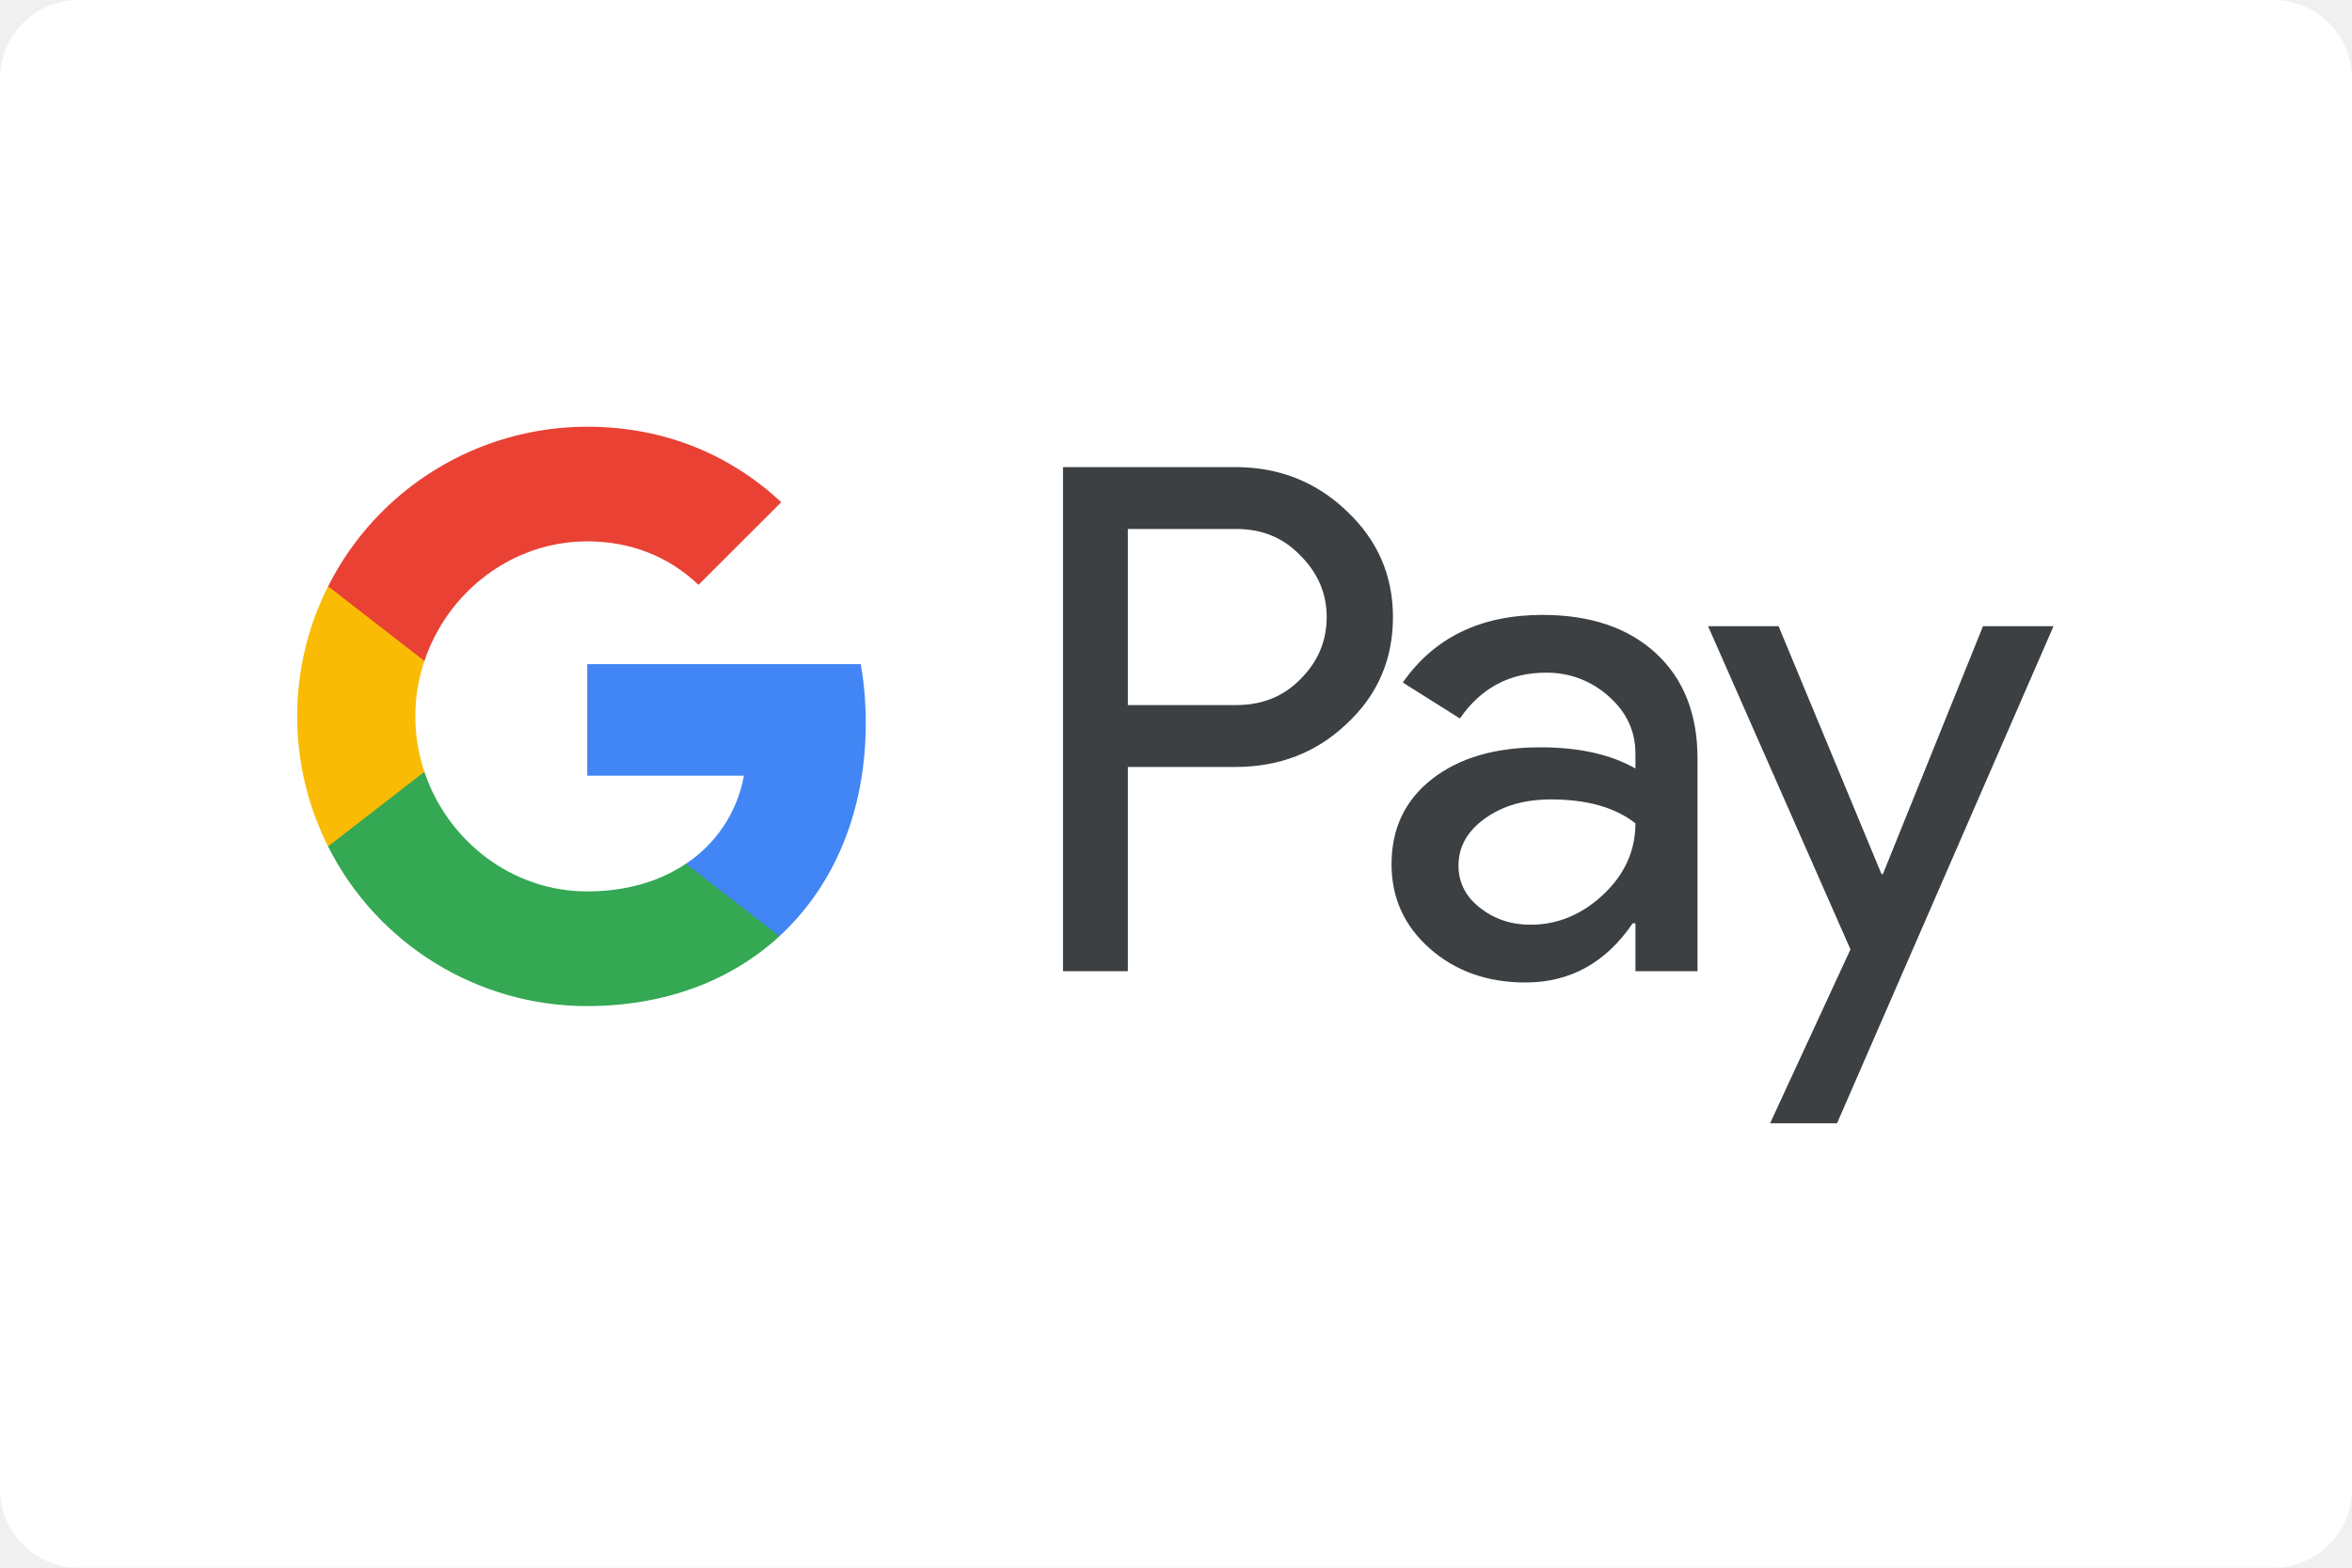
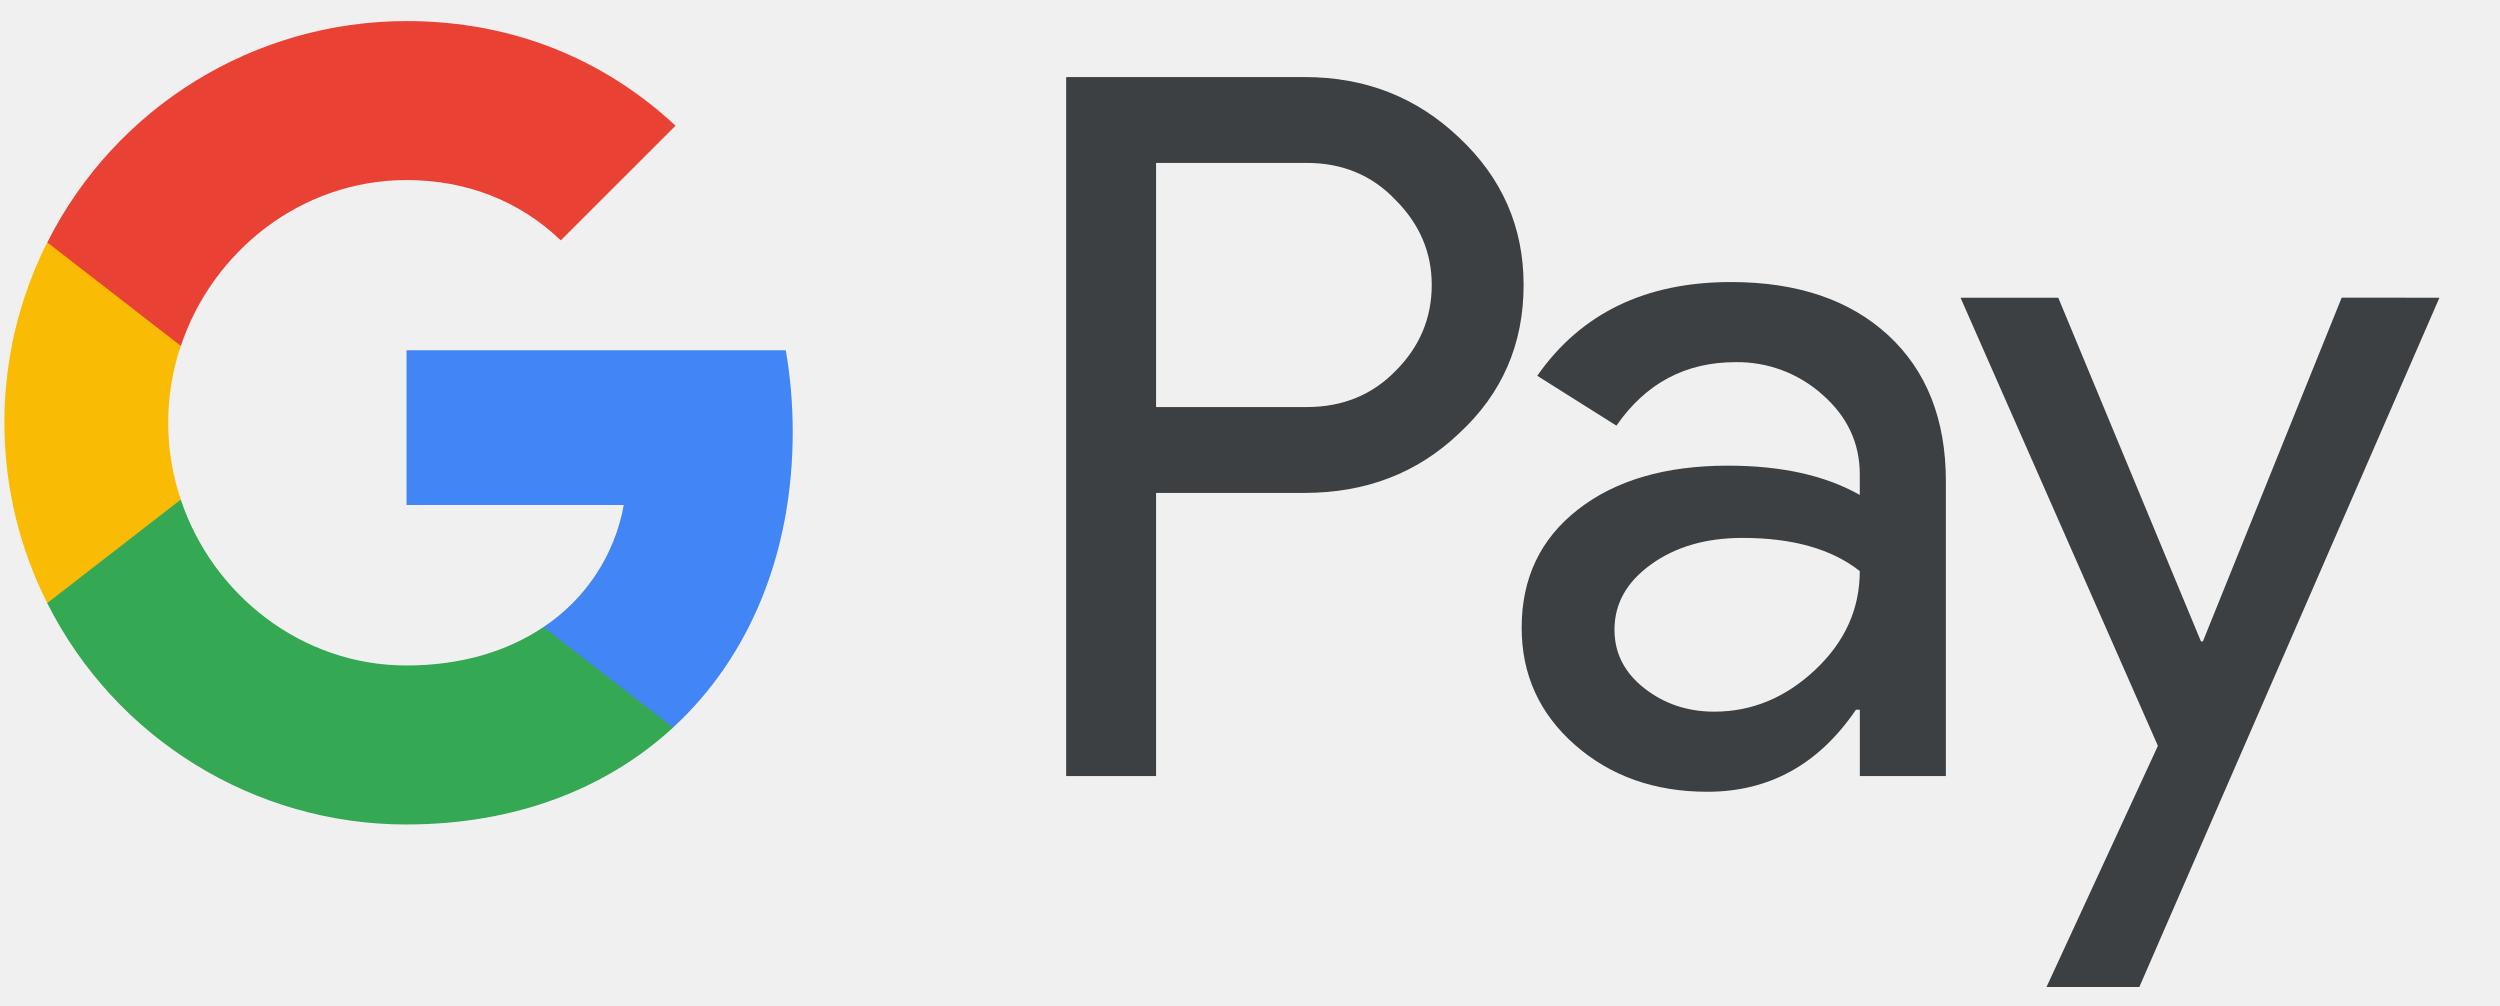
- <svg xmlns="http://www.w3.org/2000/svg" width="120" height="80" viewBox="0 0 120 80" fill="none">
-   <rect width="120" height="80" rx="4" fill="white" />
+ <svg xmlns="http://www.w3.org/2000/svg" viewBox="15 21 92 37" fill="none" role="img" aria-label="Google Pay">
  <path d="M57.544 26.997V35.98H63.083C64.403 35.98 65.495 35.535 66.357 34.649C67.243 33.764 67.688 32.708 67.688 31.487C67.688 30.29 67.243 29.248 66.357 28.359C65.495 27.45 64.403 26.995 63.083 26.995H57.544V26.997ZM57.544 39.141V49.56H54.235V23.836H63.013C65.242 23.836 67.133 24.577 68.693 26.062C70.277 27.547 71.069 29.355 71.069 31.487C71.069 33.667 70.277 35.489 68.693 36.948C67.16 38.411 65.263 39.139 63.011 39.139H57.544V39.141ZM74.413 44.172C74.413 45.035 74.778 45.752 75.511 46.328C76.242 46.9 77.1 47.189 78.081 47.189C79.473 47.189 80.712 46.674 81.803 45.646C82.897 44.615 83.44 43.405 83.44 42.016C82.408 41.202 80.969 40.795 79.124 40.795C77.781 40.795 76.659 41.121 75.762 41.768C74.862 42.415 74.413 43.213 74.413 44.172ZM78.695 31.379C81.141 31.379 83.07 32.033 84.487 33.337C85.9 34.644 86.608 36.435 86.608 38.71V49.56H83.442V47.118H83.299C81.931 49.129 80.109 50.137 77.83 50.137C75.889 50.137 74.264 49.56 72.957 48.412C71.65 47.261 70.997 45.825 70.997 44.1C70.997 42.278 71.685 40.831 73.065 39.753C74.444 38.675 76.283 38.136 78.587 38.136C80.549 38.136 82.171 38.494 83.44 39.214V38.457C83.44 37.308 82.984 36.332 82.074 35.531C81.196 34.741 80.053 34.311 78.873 34.327C77.025 34.327 75.564 35.104 74.484 36.664L71.571 34.829C73.177 32.53 75.553 31.379 78.695 31.379ZM104.771 31.956L93.727 57.322H90.311L94.411 48.447L87.147 31.956H90.744L95.995 44.604H96.066L101.174 31.954L104.771 31.956Z" fill="#3C4043" />
  <path d="M44.172 36.895C44.172 35.854 44.084 34.849 43.917 33.89H29.96V39.583H37.955C37.624 41.422 36.556 43.044 34.998 44.076V47.772H39.77C42.564 45.198 44.172 41.392 44.172 36.895Z" fill="#4285F4" />
  <path d="M29.96 51.34C33.956 51.34 37.317 50.031 39.77 47.774L34.998 44.076C33.672 44.969 31.962 45.49 29.96 45.49C26.102 45.49 22.823 42.89 21.653 39.387H16.738V43.196C19.253 48.191 24.368 51.343 29.96 51.342" fill="#34A853" />
  <path d="M21.653 39.387C21.035 37.552 21.035 35.565 21.653 33.729V29.921H16.738C15.699 31.978 15.159 34.251 15.161 36.556C15.161 38.943 15.733 41.198 16.738 43.193L21.653 39.385V39.387Z" fill="#FABB05" />
  <path d="M29.96 27.626C32.142 27.626 34.096 28.374 35.636 29.844V29.846L39.86 25.626C37.299 23.242 33.955 21.776 29.962 21.776C24.37 21.776 19.255 24.926 16.74 29.921L21.655 33.729C22.825 30.227 26.103 27.626 29.962 27.626" fill="#E94235" />
</svg>
